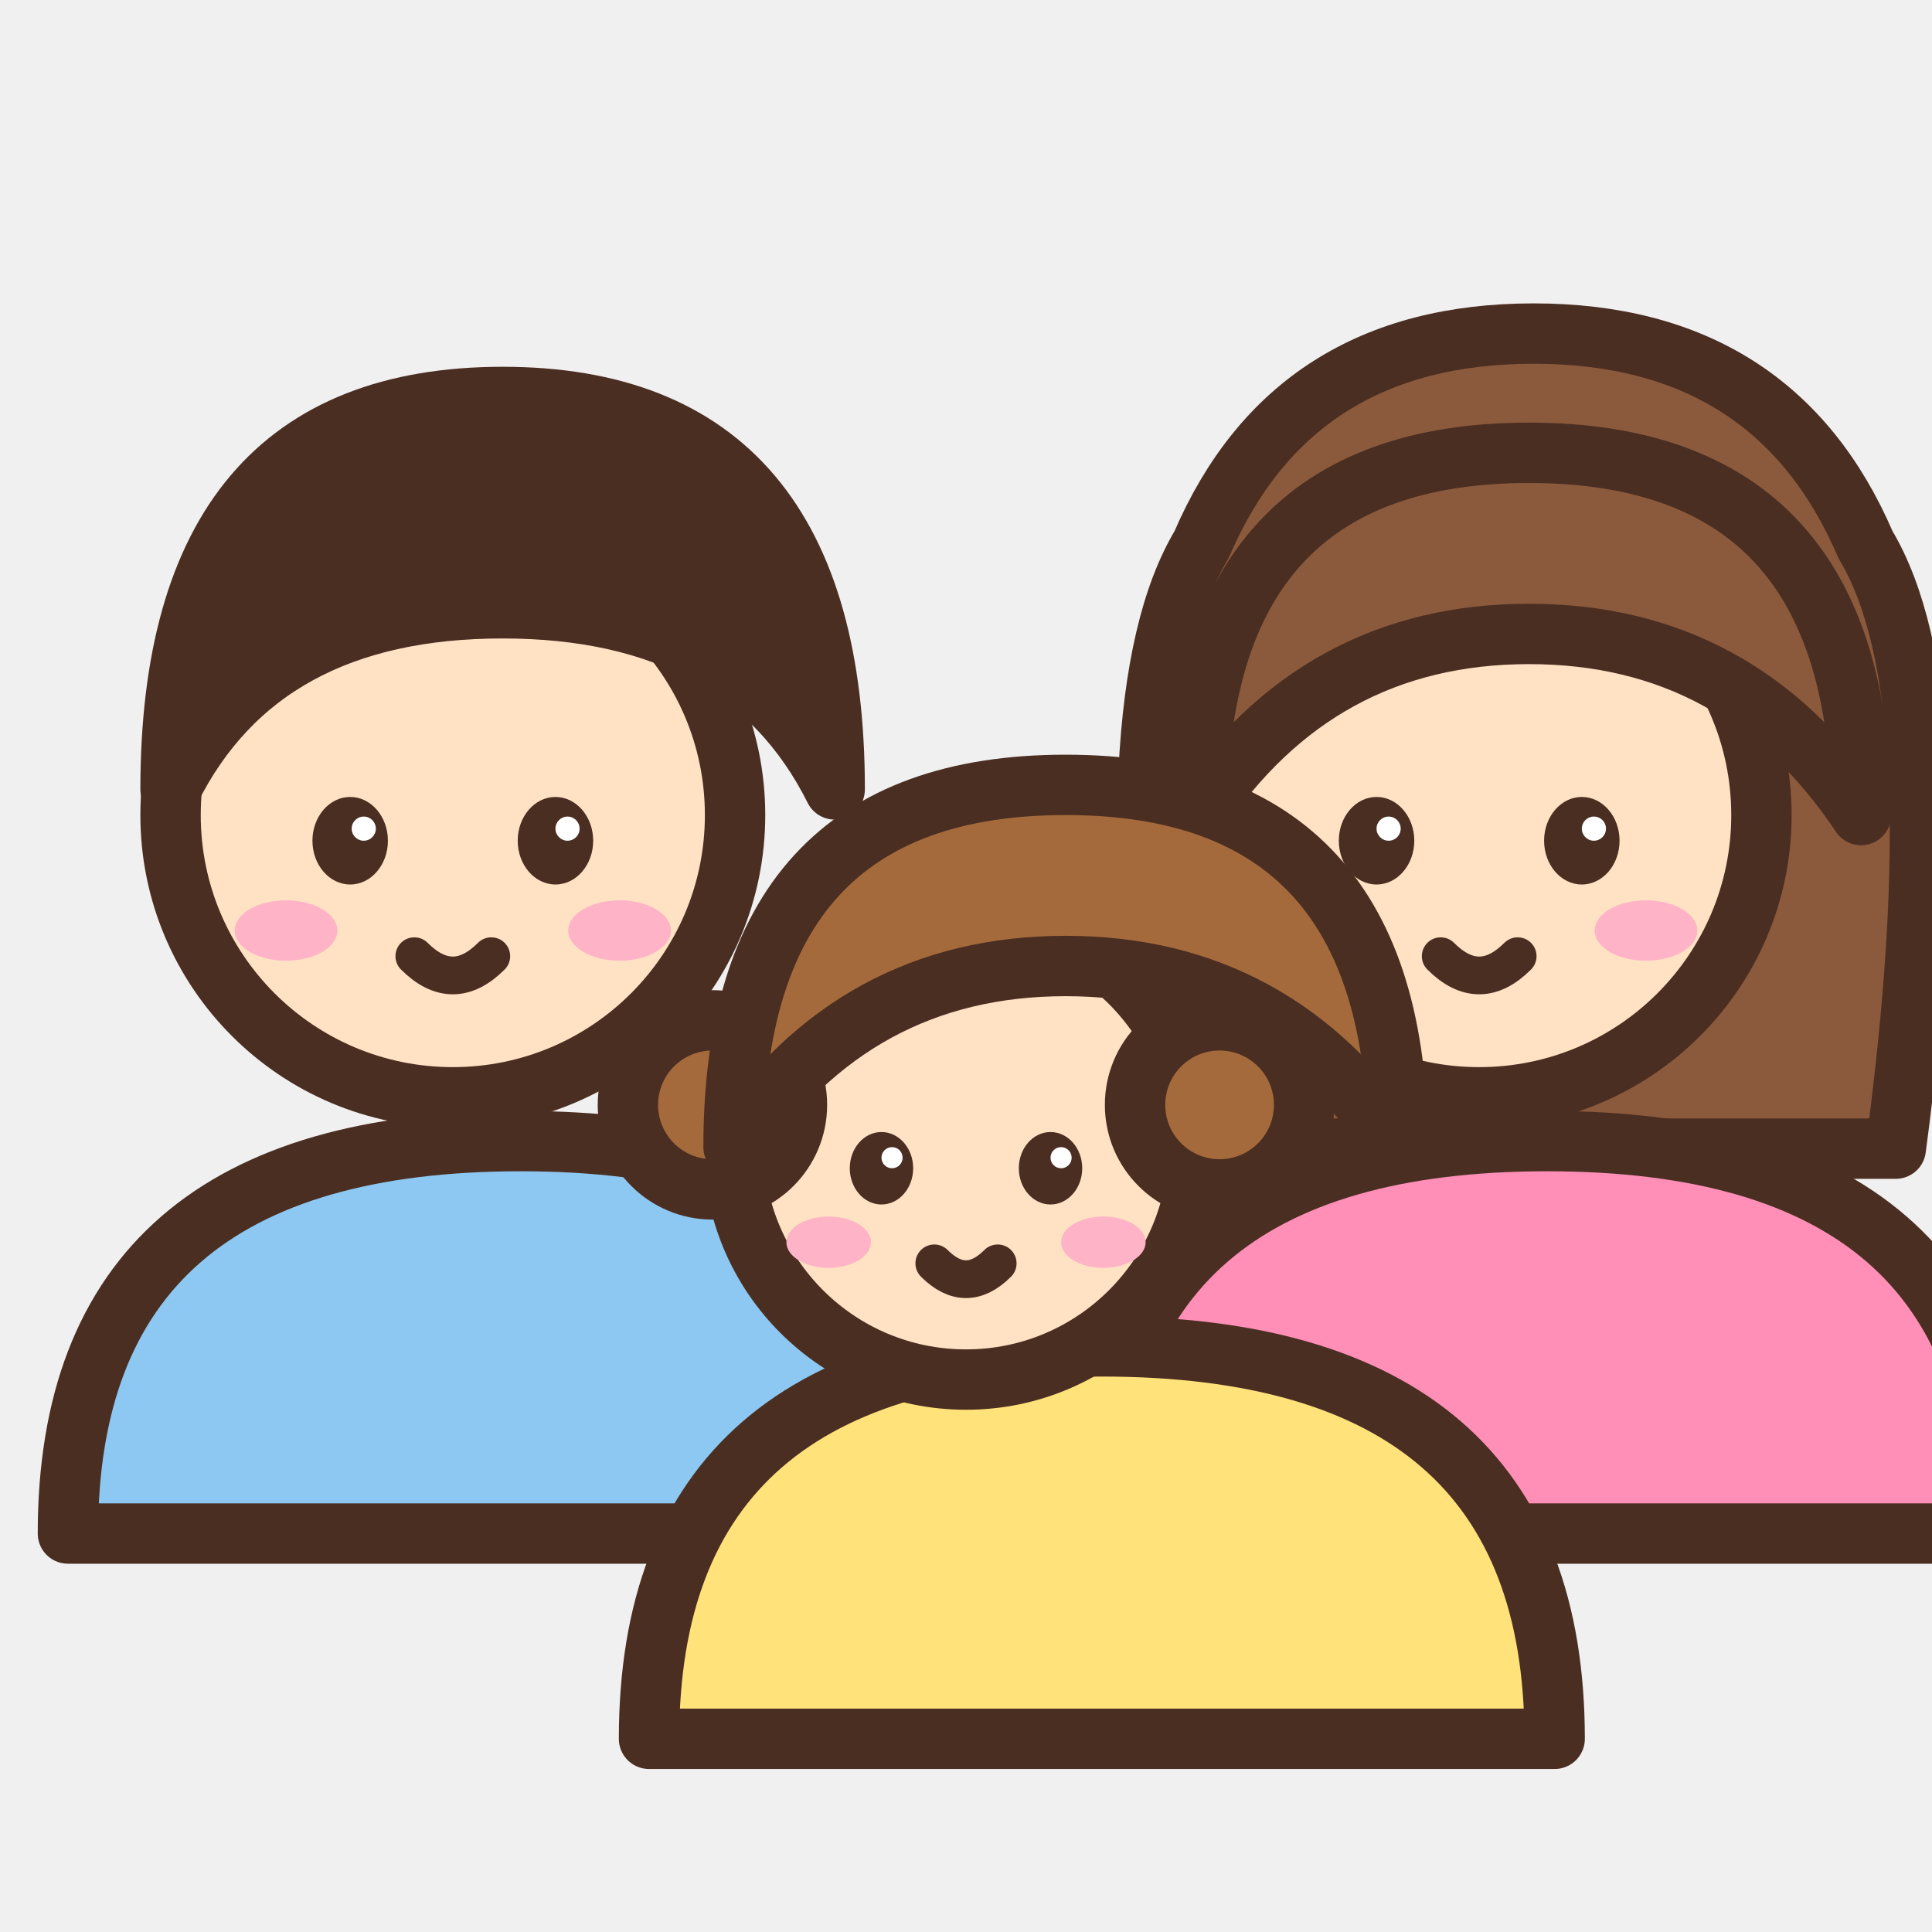
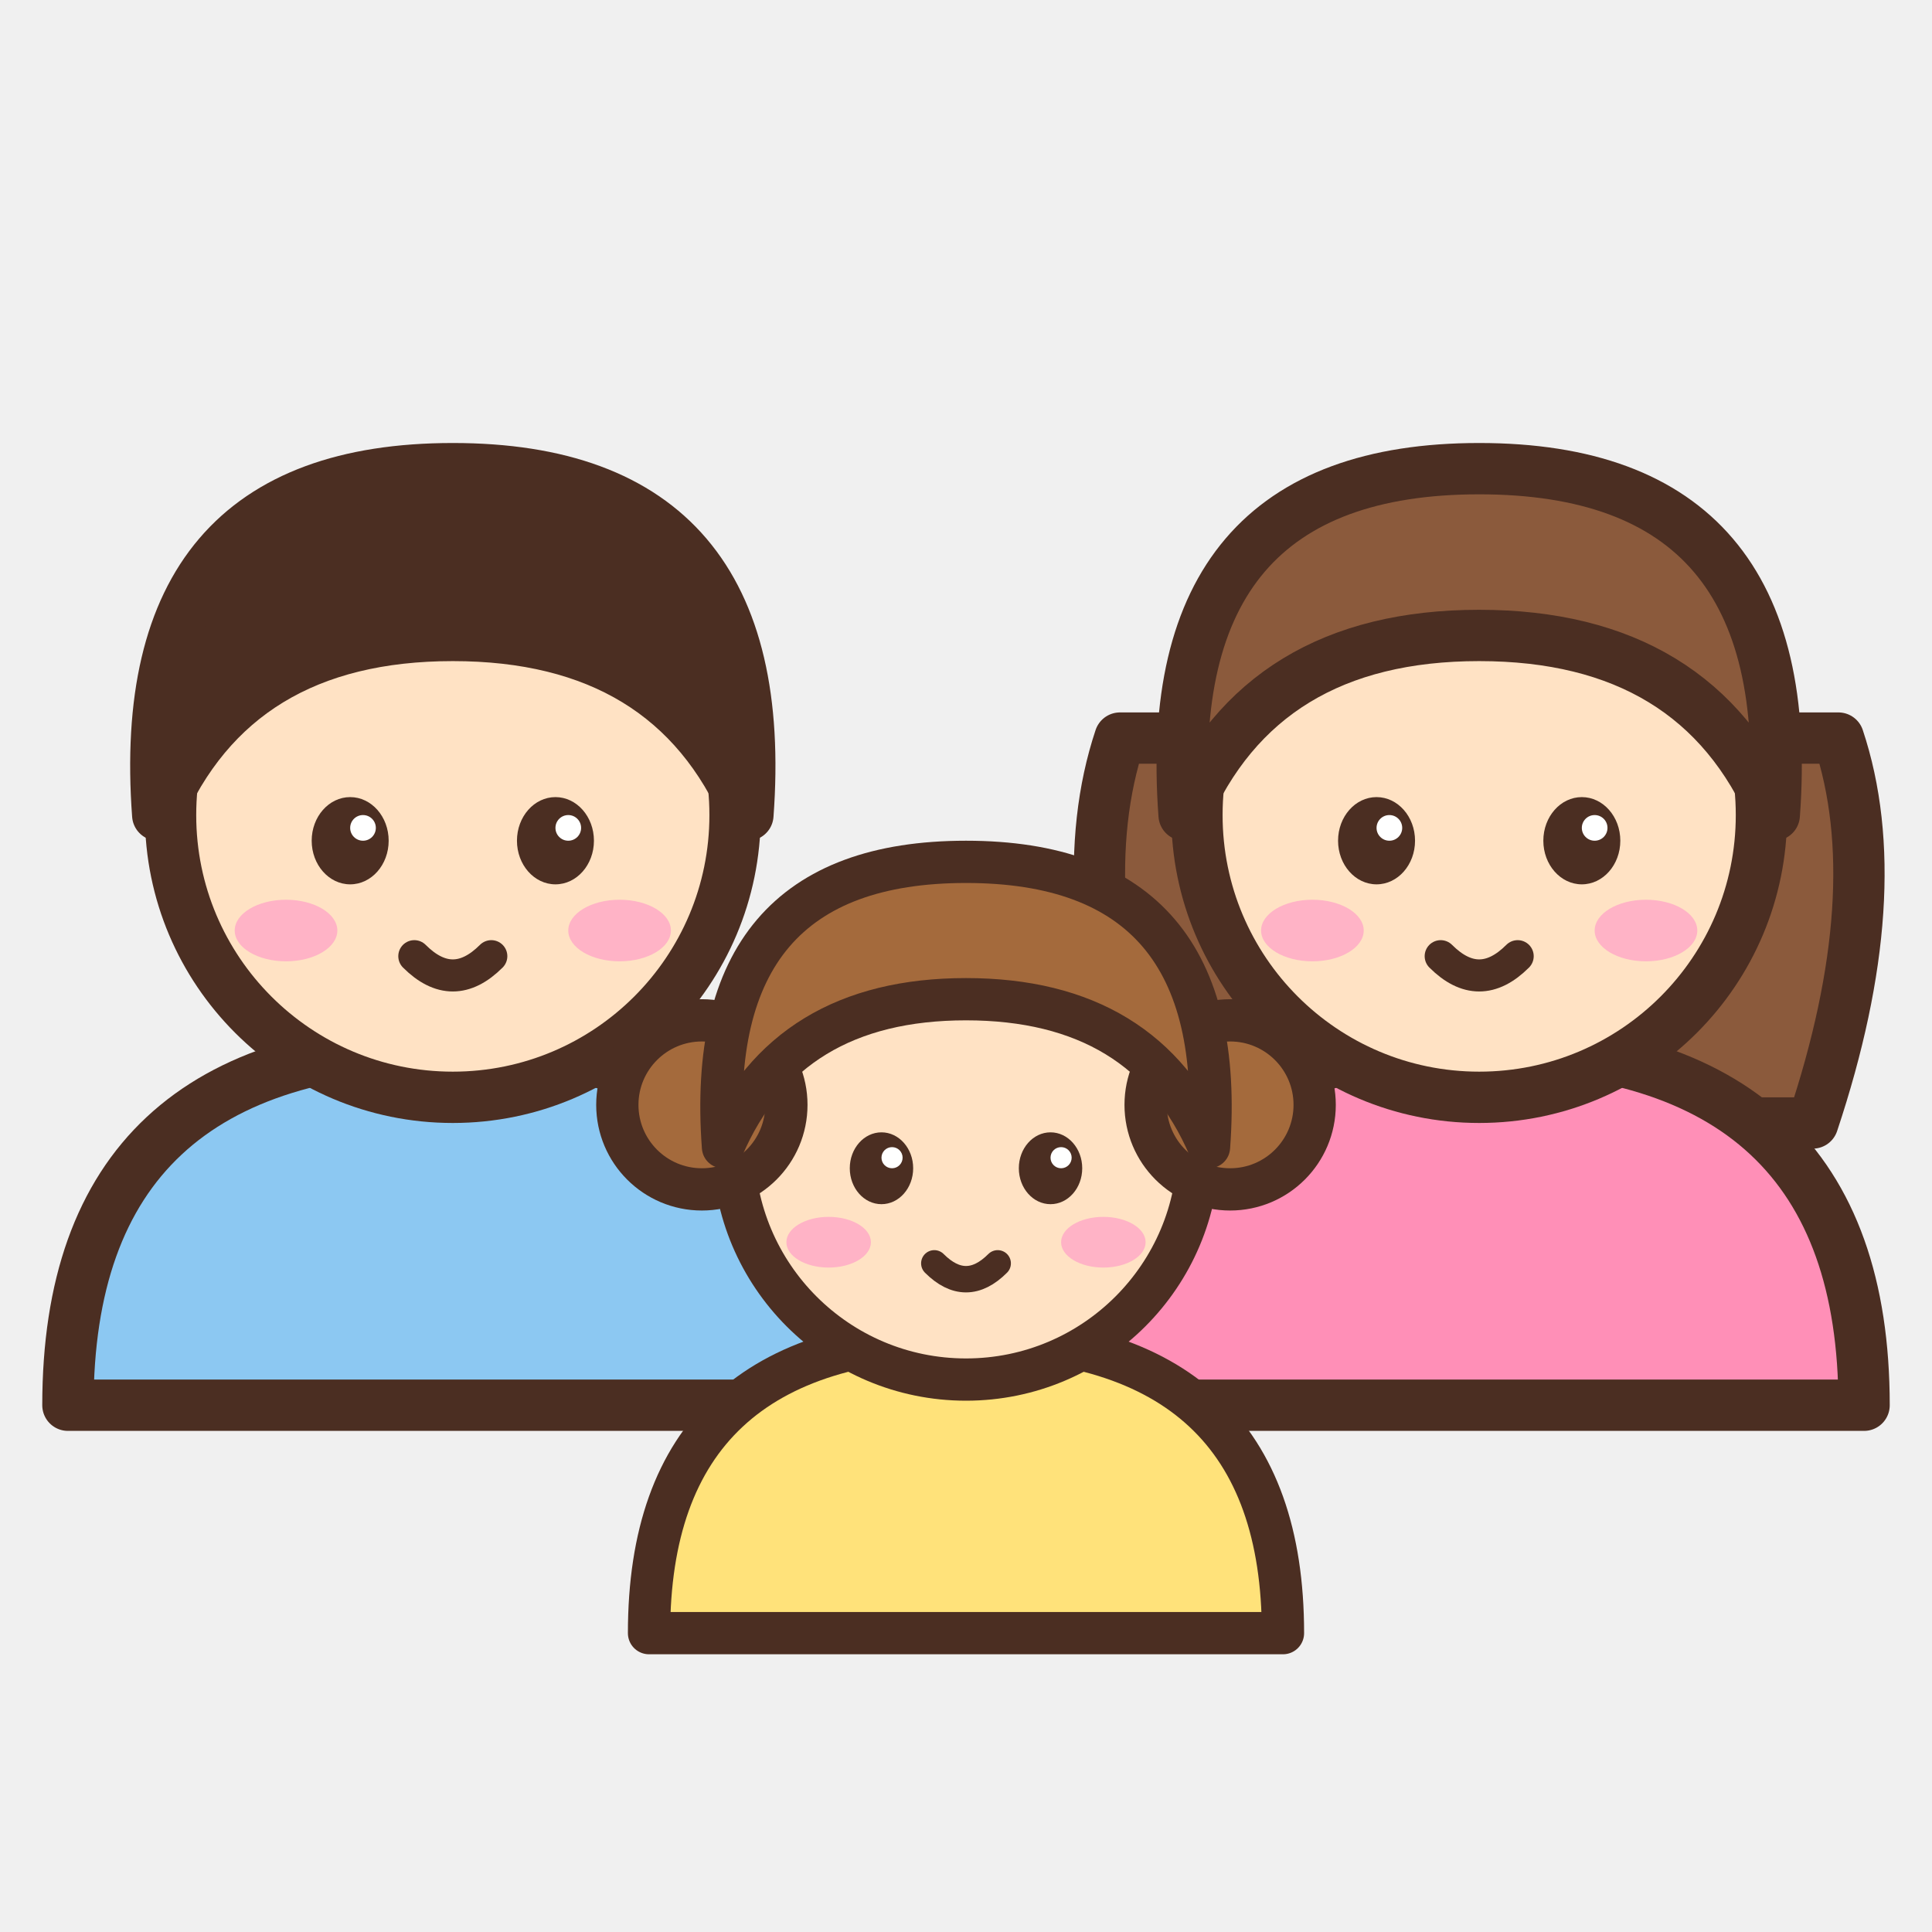
<svg xmlns="http://www.w3.org/2000/svg" viewBox="0 0 128 128">
  <g stroke="#4b2e22" stroke-width="4" stroke-linejoin="round" stroke-linecap="round">
-     <path d="M4.5 101.6q0-26 30-26t30 26Z" fill="#8cc8f2" />
-     <circle cx="30" cy="54" r="18.7" fill="#ffe2c4" />
-     <path d="M11.3 52.3q0-26 22-26 22 0 22 26-6-12-22-12-16 0-22 12Z" fill="#4b2e22" />
-     <ellipse cx="23.2" cy="55.7" rx="2.5" ry="2.9" fill="#4b2e22" stroke="none" />
-     <circle cx="24.1" cy="54.9" r="0.8" fill="#fff" stroke="none" />
-     <ellipse cx="36.8" cy="55.7" rx="2.5" ry="2.9" fill="#4b2e22" stroke="none" />
-     <circle cx="37.6" cy="54.9" r="0.8" fill="#fff" stroke="none" />
-     <ellipse cx="18.95" cy="61.65" rx="3.4" ry="2.0" fill="#ffb3c6" stroke="none" />
-     <ellipse cx="41.05" cy="61.65" rx="3.4" ry="2.0" fill="#ffb3c6" stroke="none" />
-     <path d="M27.45 63.35q2.55 2.55 5.1 0" fill="none" stroke-width="2.5" />
-     <path d="M77.6 76.1q-4-30 2-40 6-14 22-14 16 0 22 14 6 10 2 40Z" fill="#8b5a3c" />
-     <path d="M72.5 101.6q0-26 30-26t30 26Z" fill="#ff8fb7" />
-     <circle cx="98" cy="54" r="18.7" fill="#ffe2c4" />
-     <path d="M79.3 54q0-24 22-24 22 0 22 24-8-12-22-12-14 0-22 12Z" fill="#8b5a3c" />
-     <ellipse cx="91.2" cy="55.7" rx="2.5" ry="2.9" fill="#4b2e22" stroke="none" />
-     <circle cx="92.0" cy="54.9" r="0.8" fill="#fff" stroke="none" />
-     <ellipse cx="104.8" cy="55.7" rx="2.5" ry="2.9" fill="#4b2e22" stroke="none" />
-     <circle cx="105.6" cy="54.9" r="0.8" fill="#fff" stroke="none" />
-     <ellipse cx="86.95" cy="61.65" rx="3.4" ry="2.0" fill="#ffb3c6" stroke="none" />
-     <ellipse cx="109.05" cy="61.65" rx="3.4" ry="2.0" fill="#ffb3c6" stroke="none" />
-     <path d="M95.45 63.35q2.55 2.55 5.1 0" fill="none" stroke-width="2.5" />
-     <path d="M43.0 115.2q0-26 30-26t30 26Z" fill="#ffe27a" />
-     <circle cx="64" cy="76" r="15.4" fill="#ffe2c4" />
-     <circle cx="47.2" cy="73.2" r="5.6" fill="#a46a3c" />
-     <circle cx="80.8" cy="73.2" r="5.6" fill="#a46a3c" />
-     <path d="M48.6 76q0-24 22-24 22 0 22 24-8-12-22-12-14 0-22 12Z" fill="#a46a3c" />
-     <ellipse cx="58.4" cy="77.4" rx="2.1" ry="2.4" fill="#4b2e22" stroke="none" />
-     <circle cx="59.1" cy="76.7" r="0.7" fill="#fff" stroke="none" />
-     <ellipse cx="69.6" cy="77.4" rx="2.1" ry="2.4" fill="#4b2e22" stroke="none" />
-     <circle cx="70.3" cy="76.7" r="0.7" fill="#fff" stroke="none" />
-     <ellipse cx="54.9" cy="82.3" rx="2.8" ry="1.7" fill="#ffb3c6" stroke="none" />
-     <ellipse cx="73.1" cy="82.3" rx="2.8" ry="1.7" fill="#ffb3c6" stroke="none" />
-     <path d="M61.9 83.7q2.1 2.1 4.2 0" fill="none" stroke-width="2.5" />
+     <g transform="translate(30 54) scale(0.85)">
+       <path d="M-30 46q0-28 30-28t30 28Z" fill="#8cc8f2" />
+       <circle cx="0" cy="0" r="22" fill="#ffe2c4" />
+       <path d="M-23 0q-2-27 23-27 25 0 23 27-6-14-23-14-17 0-23 14Z" fill="#4b2e22" />
+       <ellipse cx="-8" cy="2" rx="3.0" ry="3.4" fill="#4b2e22" stroke="none" />
+       <circle cx="-7.0" cy="1.0" r="1.0" fill="#fff" stroke="none" />
+       <ellipse cx="8" cy="2" rx="3.0" ry="3.4" fill="#4b2e22" stroke="none" />
+       <circle cx="9.0" cy="1.0" r="1.0" fill="#fff" stroke="none" />
+       <ellipse cx="-13" cy="9" rx="4.0" ry="2.4" fill="#ffb3c6" stroke="none" />
+       <ellipse cx="13" cy="9" rx="4.0" ry="2.4" fill="#ffb3c6" stroke="none" />
+       <path d="M-3.0 11q3.0 3.0 6 0" fill="none" stroke-width="2.5" />
+     </g>
+     <g transform="translate(98 54) scale(0.85)">
+       <path d="M-26 24q-6-18-2-30h56q4 12-2 30Z" fill="#8b5a3c" />
+       <path d="M-30 46q0-28 30-28t30 28Z" fill="#ff8fb7" />
+       <circle cx="0" cy="0" r="22" fill="#ffe2c4" />
+       <path d="M-23 0q-2-27 23-27 25 0 23 27-6-14-23-14-17 0-23 14Z" fill="#8b5a3c" />
+       <ellipse cx="-8" cy="2" rx="3.0" ry="3.4" fill="#4b2e22" stroke="none" />
+       <circle cx="-7.0" cy="1.0" r="1.0" fill="#fff" stroke="none" />
+       <ellipse cx="8" cy="2" rx="3.0" ry="3.4" fill="#4b2e22" stroke="none" />
+       <circle cx="9.0" cy="1.0" r="1.0" fill="#fff" stroke="none" />
+       <ellipse cx="-13" cy="9" rx="4.0" ry="2.4" fill="#ffb3c6" stroke="none" />
+       <ellipse cx="13" cy="9" rx="4.0" ry="2.4" fill="#ffb3c6" stroke="none" />
+       <path d="M-3.0 11q3.0 3.0 6 0" fill="none" stroke-width="2.5" />
+     </g>
+     <g transform="translate(64 76) scale(0.7)">
+       <path d="M-30 46q0-28 30-28t30 28Z" fill="#ffe27a" />
+       <circle cx="0" cy="0" r="22" fill="#ffe2c4" />
+       <circle cx="-25" cy="-4" r="8" fill="#a46a3c" />
+       <circle cx="25" cy="-4" r="8" fill="#a46a3c" />
+       <path d="M-23 0q-2-27 23-27 25 0 23 27-6-14-23-14-17 0-23 14Z" fill="#a46a3c" />
+       <ellipse cx="-8" cy="2" rx="3.0" ry="3.4" fill="#4b2e22" stroke="none" />
+       <circle cx="-7.0" cy="1.0" r="1.0" fill="#fff" stroke="none" />
+       <ellipse cx="8" cy="2" rx="3.0" ry="3.4" fill="#4b2e22" stroke="none" />
+       <circle cx="9.0" cy="1.0" r="1.0" fill="#fff" stroke="none" />
+       <ellipse cx="-13" cy="9" rx="4.0" ry="2.4" fill="#ffb3c6" stroke="none" />
+       <ellipse cx="13" cy="9" rx="4.0" ry="2.4" fill="#ffb3c6" stroke="none" />
+       <path d="M-3.0 11q3.0 3.0 6 0" fill="none" stroke-width="2.5" />
+     </g>
  </g>
</svg>
